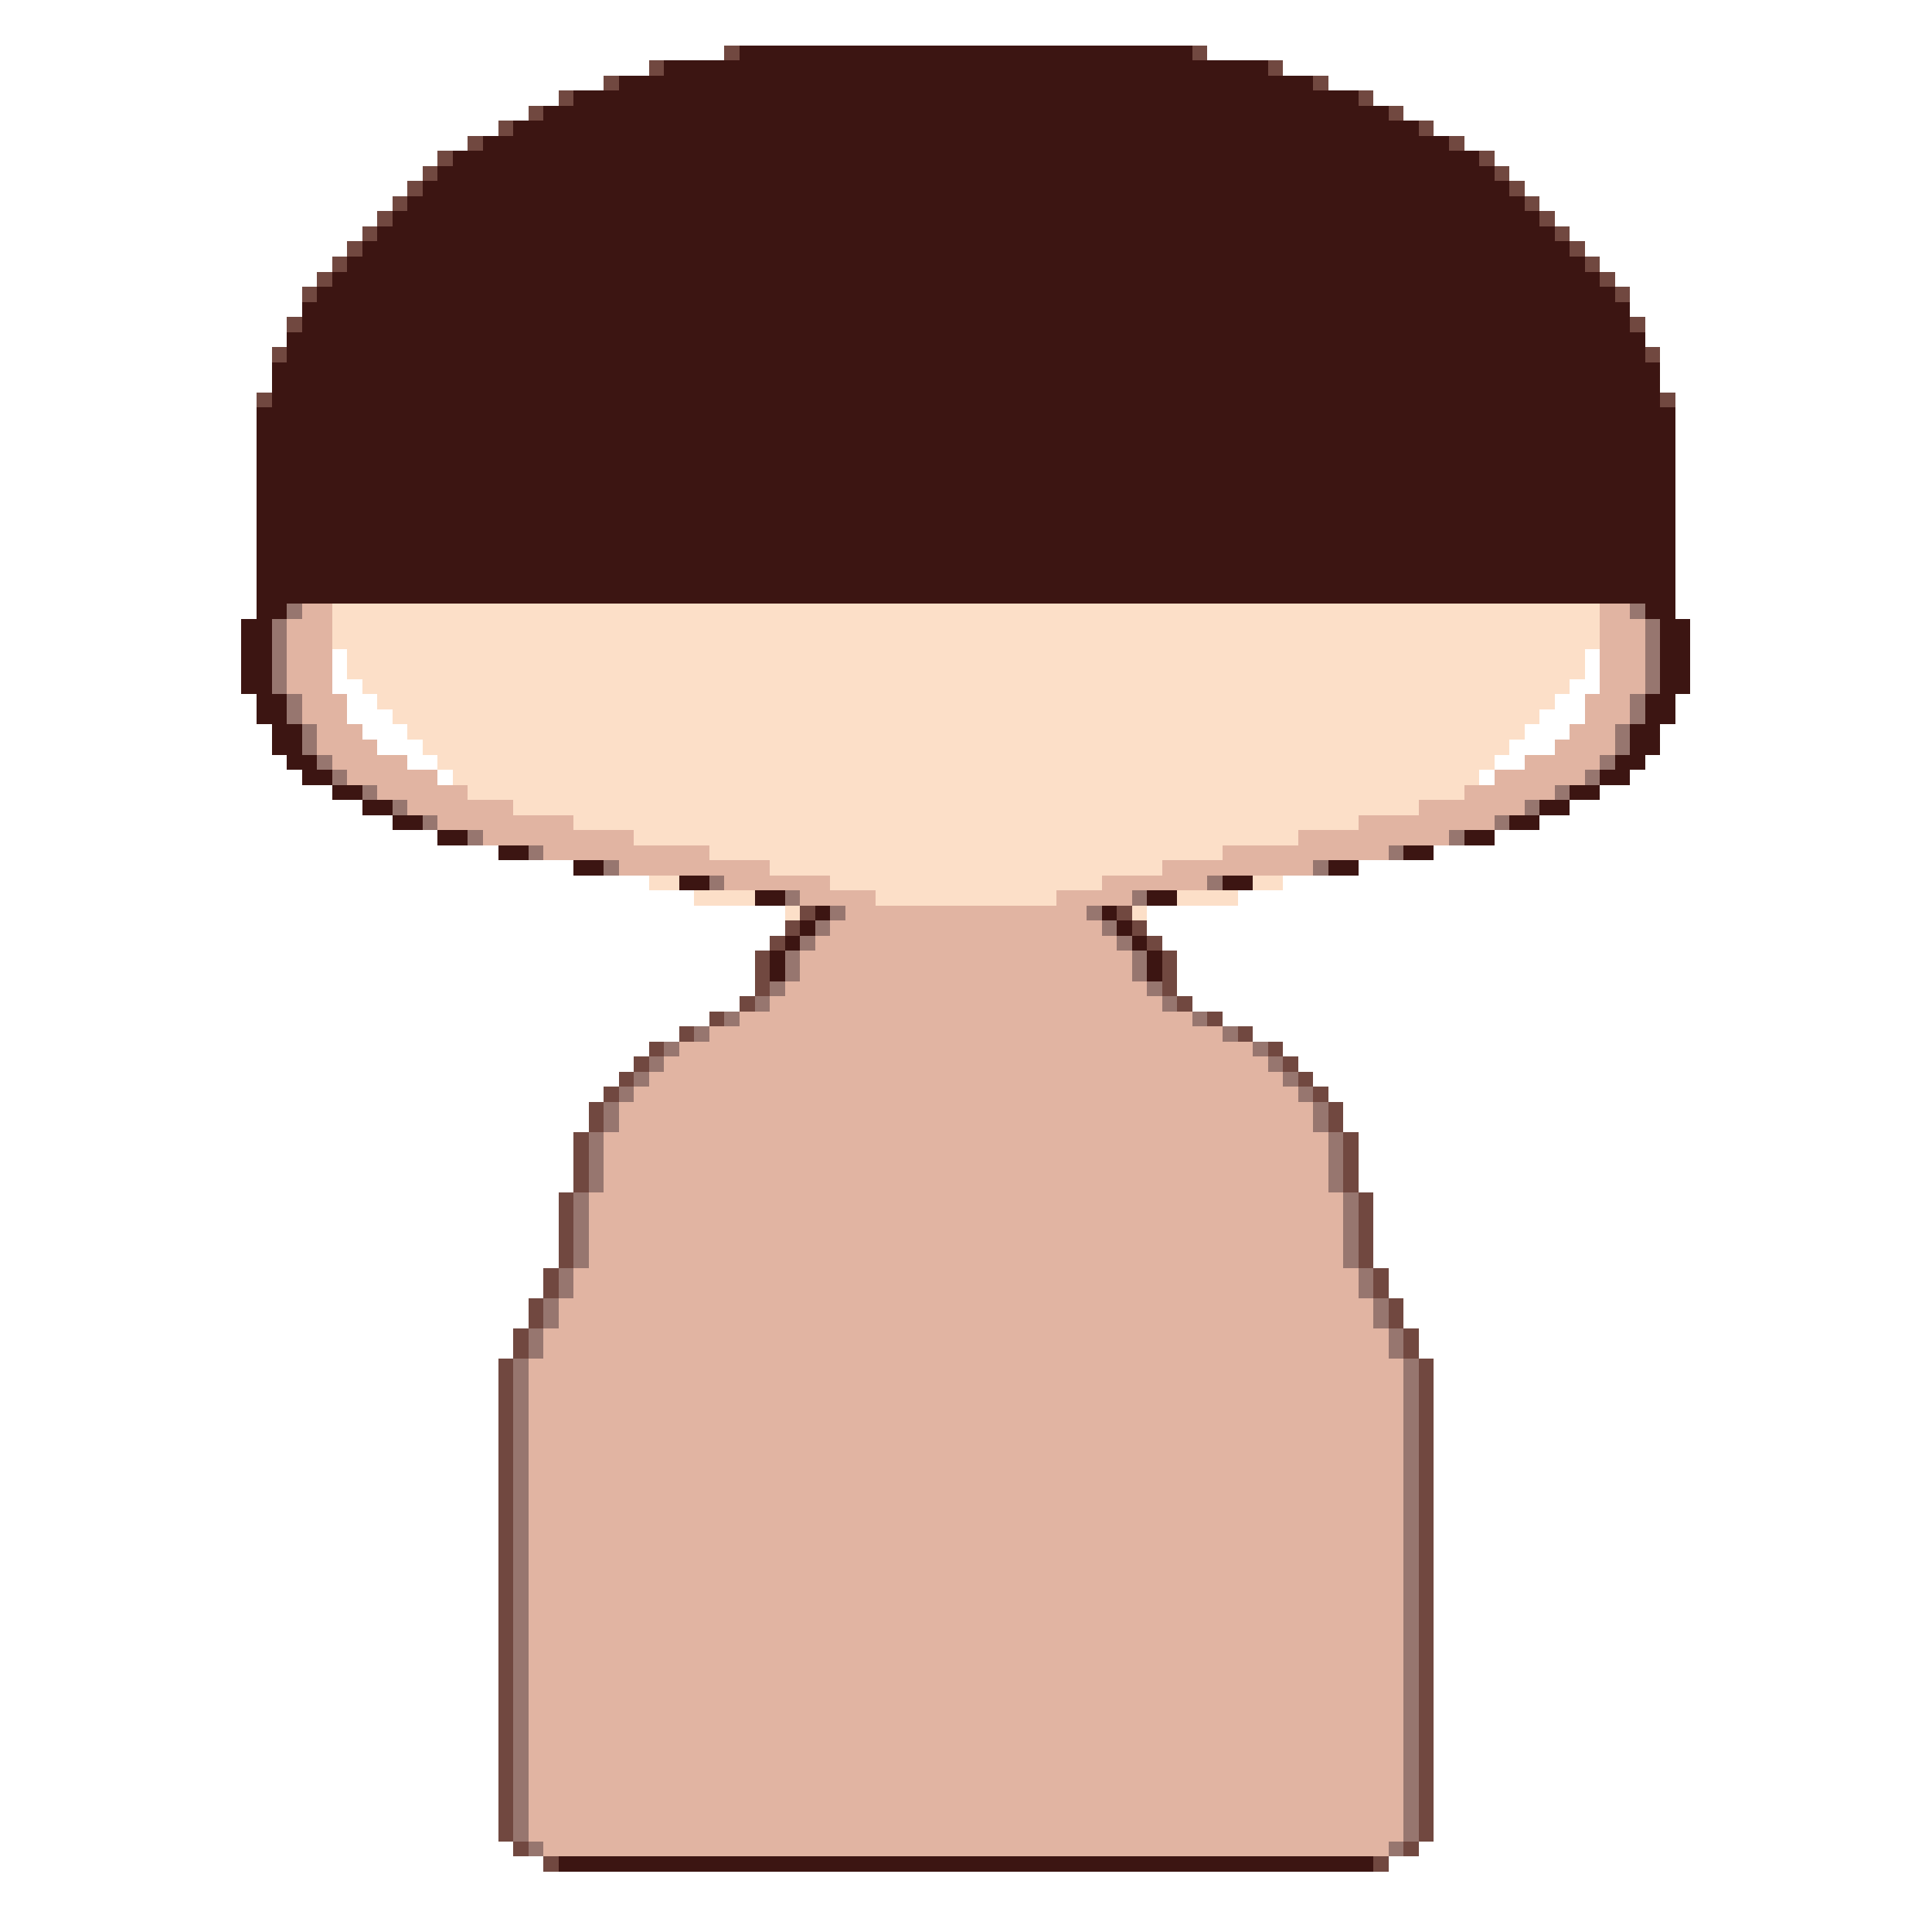
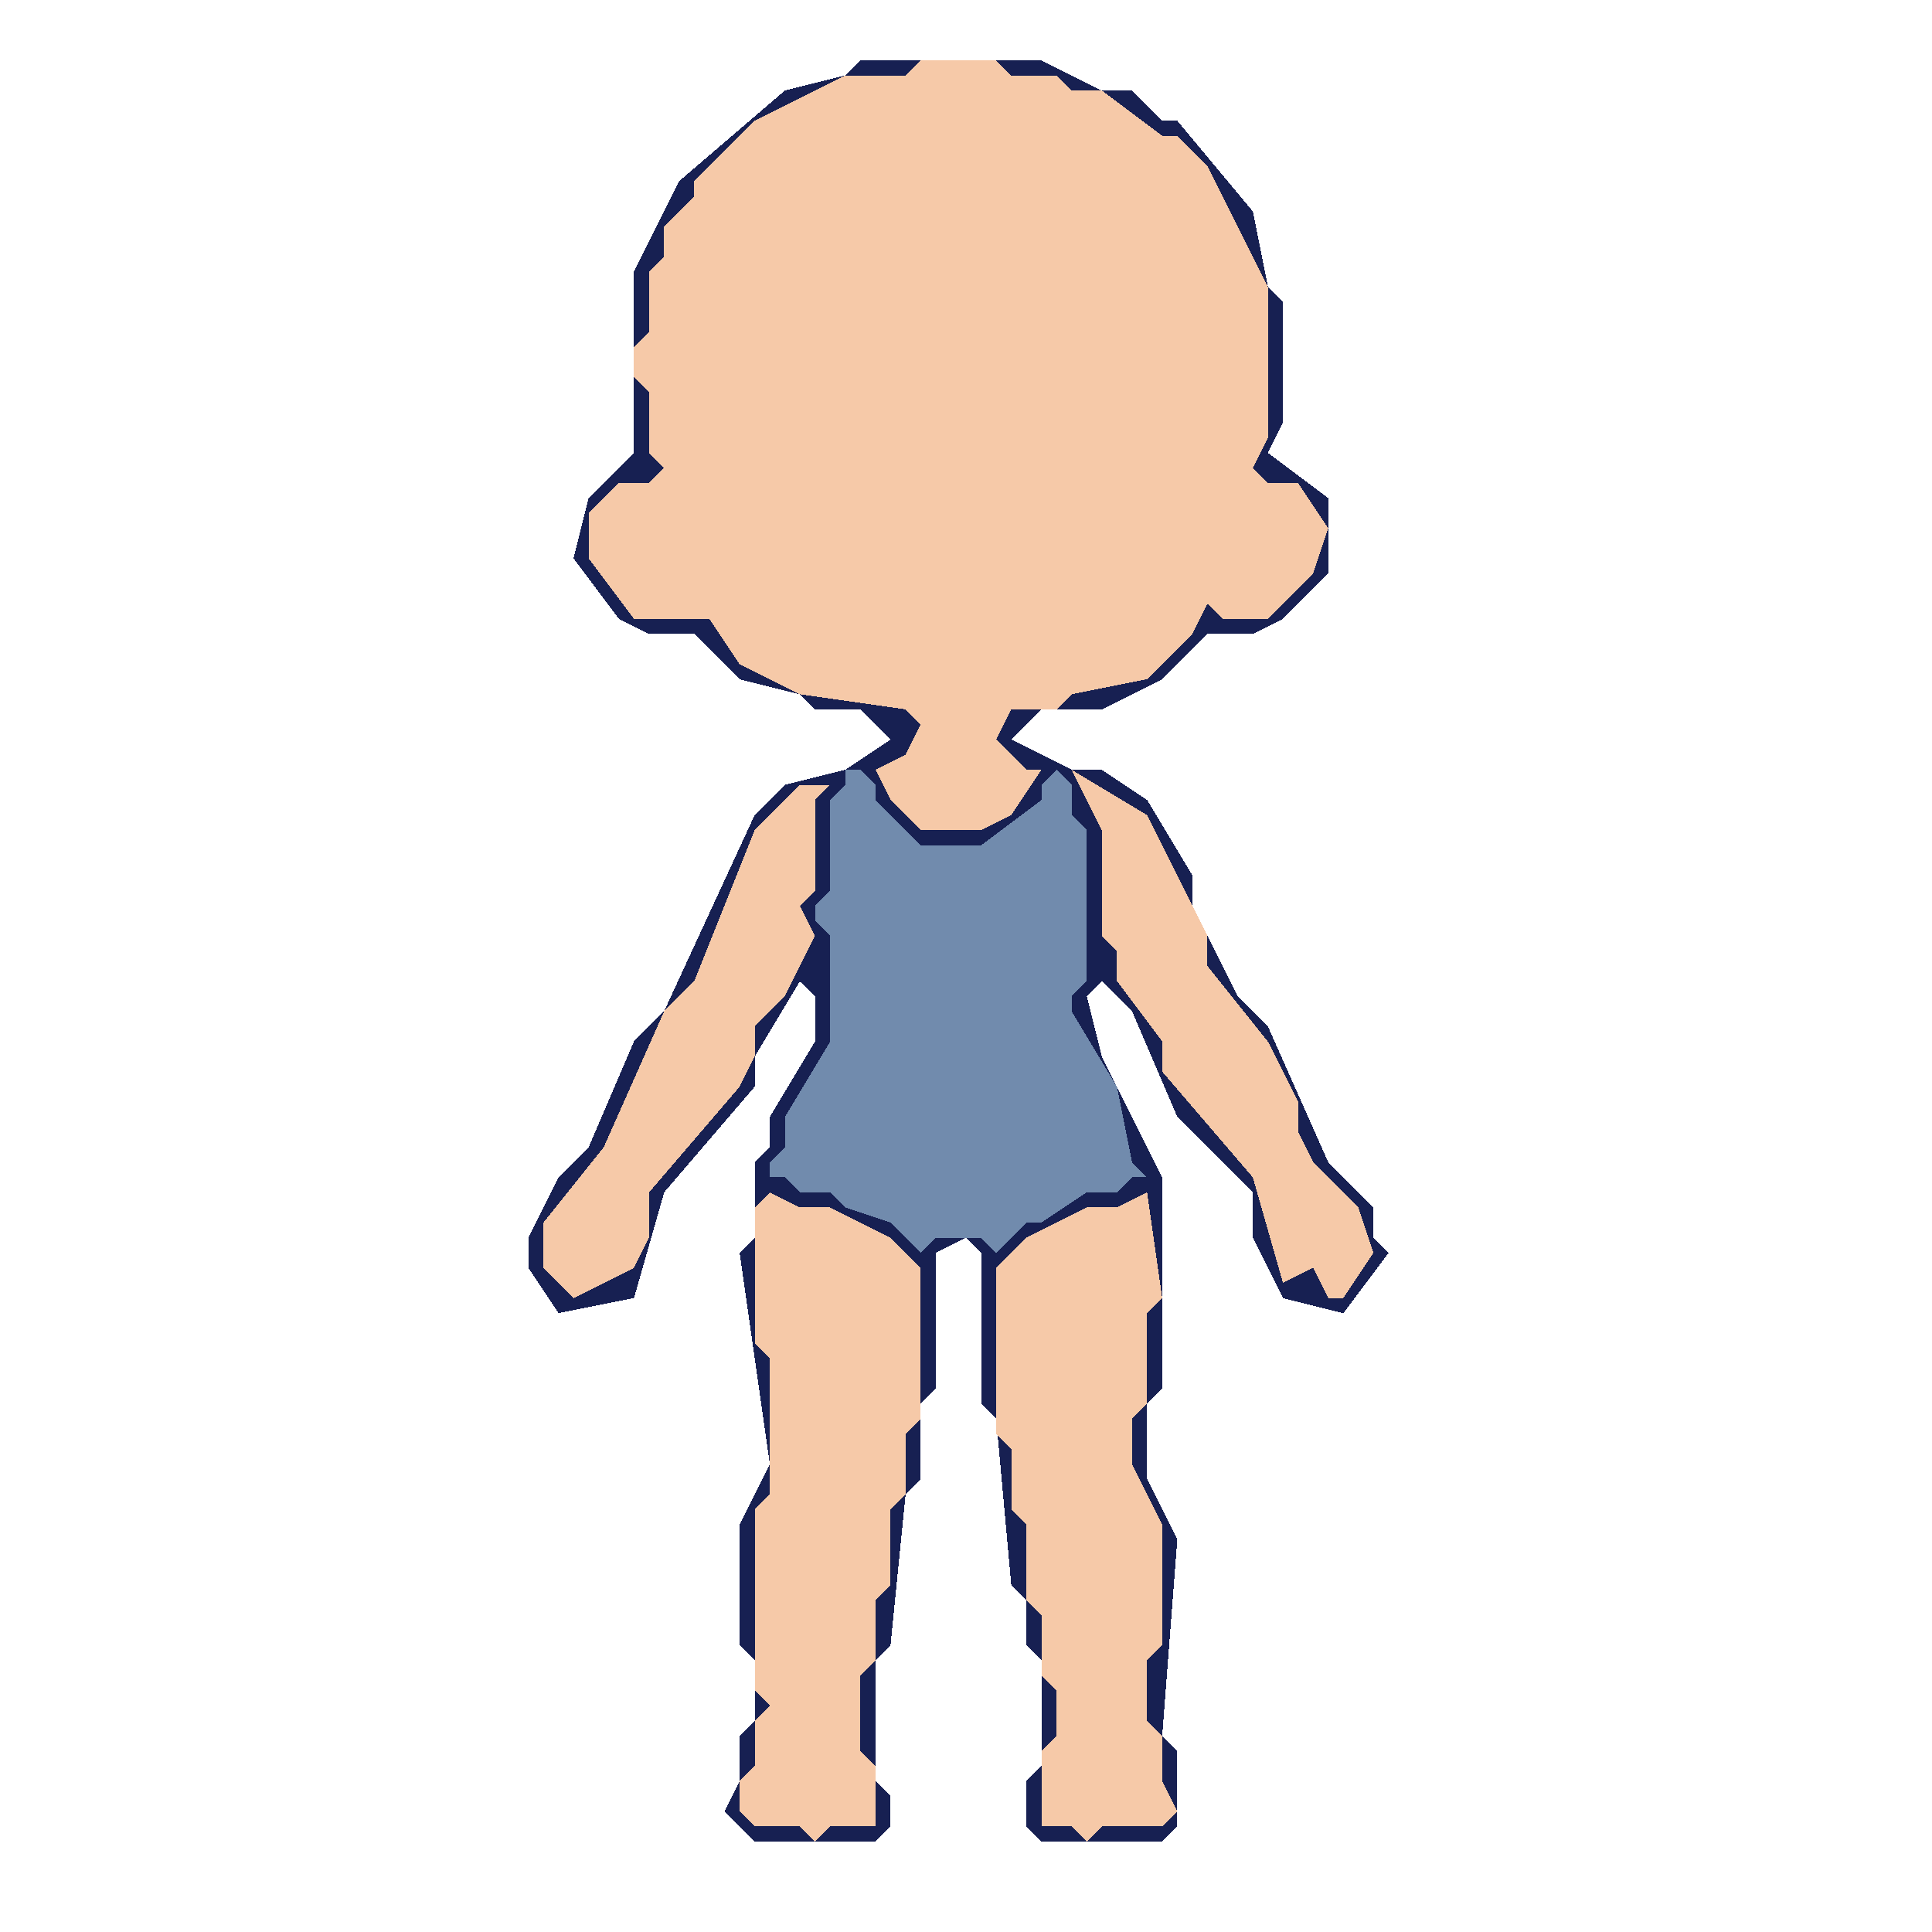
- <svg xmlns="http://www.w3.org/2000/svg" viewBox="0 0 128 128" width="128" height="128" shape-rendering="crispEdges">
-   <path fill="#fcdfc8" d="M51 4h26v1h-26ZM46 5h36v1h-36ZM43 6h42v1h-42ZM40 7h48v1h-48ZM38 8h52v1h-52ZM36 9h56v1h-56ZM34 10h60v1h-60ZM32 11h64v1h-64ZM31 12h66v1h-66ZM30 13h68v1h-68ZM29 14h70v1h-70ZM28 15h72v1h-72ZM27 16h74v1h-74ZM26 17h76v1h-76ZM25 18h78v1h-78ZM24 19h80v1h-80ZM24 20h80v1h-80ZM23 21h82v1h-82ZM23 22h82v1h-82ZM22 23h84v1h-84ZM22 24h84v1h-84ZM22 25h84v1h-84ZM21 26h86v1h-86ZM21 27h86v1h-86ZM21 28h86v1h-86ZM21 29h86v1h-86ZM21 30h86v1h-86ZM21 31h86v1h-86ZM21 32h86v1h-86ZM21 33h86v1h-86ZM21 34h86v1h-86ZM21 35h86v1h-86ZM21 36h86v1h-86ZM21 37h86v1h-86ZM21 38h86v1h-86ZM21 39h86v1h-86ZM22 40h84v1h-84ZM22 41h84v1h-84ZM22 42h84v1h-84ZM23 43h82v1h-82ZM23 44h82v1h-82ZM24 45h80v1h-80ZM25 46h78v1h-78ZM26 47h76v1h-76ZM27 48h74v1h-74ZM28 49h72v1h-72ZM29 50h70v1h-70ZM30 51h68v1h-68ZM31 52h66v1h-66ZM32 53h64v1h-64ZM34 54h60v1h-60ZM36 55h56v1h-56ZM38 56h52v1h-52ZM40 57h48v1h-48ZM43 58h42v1h-42ZM46 59h36v1h-36ZM52 60h24v1h-24ZM53 61h22v1h-22ZM54 62h20v1h-20ZM55 63h18v1h-18ZM55 64h18v1h-18ZM54 65h20v1h-20ZM53 66h22v1h-22ZM51 67h26v1h-26ZM48 68h32v1h-32ZM46 69h36v1h-36ZM45 70h38v1h-38ZM44 71h40v1h-40ZM43 72h42v1h-42ZM43 73h42v1h-42ZM42 74h44v1h-44ZM42 75h44v1h-44ZM42 76h44v1h-44ZM42 77h44v1h-44ZM42 78h44v1h-44ZM41 79h46v1h-46ZM41 80h46v1h-46ZM41 81h46v1h-46ZM41 82h46v1h-46ZM41 83h46v1h-46ZM41 84h46v1h-46ZM40 85h48v1h-48ZM40 86h48v1h-48ZM39 87h50v1h-50ZM39 88h50v1h-50ZM38 89h52v1h-52ZM38 90h52v1h-52ZM37 91h54v1h-54ZM37 92h54v1h-54ZM37 93h54v1h-54ZM37 94h54v1h-54ZM37 95h54v1h-54ZM37 96h54v1h-54ZM37 97h54v1h-54ZM37 98h54v1h-54ZM37 99h54v1h-54ZM37 100h54v1h-54ZM37 101h54v1h-54ZM37 102h54v1h-54ZM37 103h54v1h-54ZM37 104h54v1h-54ZM37 105h54v1h-54ZM37 106h54v1h-54ZM37 107h54v1h-54ZM37 108h54v1h-54ZM37 109h54v1h-54ZM37 110h54v1h-54ZM37 111h54v1h-54ZM37 112h54v1h-54ZM37 113h54v1h-54ZM37 114h54v1h-54ZM37 115h54v1h-54ZM37 116h54v1h-54ZM37 117h54v1h-54ZM37 118h54v1h-54ZM37 119h54v1h-54ZM37 120h54v1h-54ZM37 121h54v1h-54ZM38 122h52v1h-52Z" />
-   <path fill="#714840" d="M48 3h32v1h-32ZM43 4h42v1h-42ZM40 5h48v1h-48ZM37 6h54v1h-54ZM35 7h58v1h-58ZM33 8h62v1h-62ZM31 9h66v1h-66ZM29 10h70v1h-70ZM28 11h72v1h-72ZM27 12h74v1h-74ZM26 13h76v1h-76ZM25 14h78v1h-78ZM24 15h80v1h-80ZM23 16h82v1h-82ZM22 17h84v1h-84ZM21 18h86v1h-86ZM20 19h88v1h-88ZM20 20h88v1h-88ZM19 21h90v1h-90ZM19 22h90v1h-90ZM18 23h92v1h-92ZM18 24h92v1h-92ZM18 25h92v1h-92ZM17 26h94v1h-94ZM17 27h94v1h-94ZM17 28h94v1h-94ZM17 29h94v1h-94ZM17 30h94v1h-94ZM17 31h94v1h-94ZM17 32h94v1h-94ZM17 33h94v1h-94ZM17 34h94v1h-94ZM17 35h94v1h-94ZM17 36h94v1h-94ZM17 37h94v1h-94ZM17 38h94v1h-94ZM17 39h94v1h-94ZM17 40h5v1h-5ZM106 40h5v1h-5ZM16 41h6v1h-6ZM106 41h6v1h-6ZM16 42h6v1h-6ZM106 42h6v1h-6ZM16 43h6v1h-6ZM106 43h6v1h-6ZM16 44h6v1h-6ZM106 44h6v1h-6ZM16 45h6v1h-6ZM106 45h6v1h-6ZM17 46h6v1h-6ZM105 46h6v1h-6ZM17 47h6v1h-6ZM105 47h6v1h-6ZM18 48h6v1h-6ZM104 48h6v1h-6ZM18 49h7v1h-7ZM103 49h7v1h-7ZM19 50h8v1h-8ZM101 50h8v1h-8ZM20 51h9v1h-9ZM99 51h9v1h-9ZM22 52h9v1h-9ZM97 52h9v1h-9ZM24 53h10v1h-10ZM94 53h10v1h-10ZM26 54h12v1h-12ZM90 54h12v1h-12ZM29 55h13v1h-13ZM86 55h13v1h-13ZM33 56h14v1h-14ZM81 56h14v1h-14ZM38 57h13v1h-13ZM77 57h13v1h-13ZM45 58h10v1h-10ZM73 58h10v1h-10ZM50 59h8v1h-8ZM70 59h8v1h-8ZM53 60h22v1h-22ZM52 61h24v1h-24ZM51 62h26v1h-26ZM50 63h28v1h-28ZM50 64h28v1h-28ZM50 65h28v1h-28ZM49 66h30v1h-30ZM47 67h34v1h-34ZM45 68h38v1h-38ZM43 69h42v1h-42ZM42 70h44v1h-44ZM41 71h46v1h-46ZM40 72h48v1h-48ZM39 73h50v1h-50ZM39 74h50v1h-50ZM38 75h52v1h-52ZM38 76h52v1h-52ZM38 77h52v1h-52ZM38 78h52v1h-52ZM37 79h54v1h-54ZM37 80h54v1h-54ZM37 81h54v1h-54ZM37 82h54v1h-54ZM37 83h54v1h-54ZM36 84h56v1h-56ZM36 85h56v1h-56ZM35 86h58v1h-58ZM35 87h58v1h-58ZM34 88h60v1h-60ZM34 89h60v1h-60ZM33 90h62v1h-62ZM33 91h62v1h-62ZM33 92h62v1h-62ZM33 93h62v1h-62ZM33 94h62v1h-62ZM33 95h62v1h-62ZM33 96h62v1h-62ZM33 97h62v1h-62ZM33 98h62v1h-62ZM33 99h62v1h-62ZM33 100h62v1h-62ZM33 101h62v1h-62ZM33 102h62v1h-62ZM33 103h62v1h-62ZM33 104h62v1h-62ZM33 105h62v1h-62ZM33 106h62v1h-62ZM33 107h62v1h-62ZM33 108h62v1h-62ZM33 109h62v1h-62ZM33 110h62v1h-62ZM33 111h62v1h-62ZM33 112h62v1h-62ZM33 113h62v1h-62ZM33 114h62v1h-62ZM33 115h62v1h-62ZM33 116h62v1h-62ZM33 117h62v1h-62ZM33 118h62v1h-62ZM33 119h62v1h-62ZM33 120h62v1h-62ZM33 121h62v1h-62ZM34 122h60v1h-60ZM36 123h56v1h-56Z" />
-   <path fill="#9baecb" d="M57 68h14v1h-14ZM54 69h20v1h-20ZM52 70h24v1h-24ZM51 71h26v1h-26ZM50 72h28v1h-28ZM49 73h30v1h-30ZM49 74h30v1h-30ZM48 75h32v1h-32ZM48 76h32v1h-32ZM48 77h32v1h-32ZM48 78h32v1h-32ZM48 79h32v1h-32ZM48 80h32v1h-32ZM48 81h32v1h-32ZM48 82h32v1h-32ZM48 83h32v1h-32ZM48 84h32v1h-32ZM48 85h32v1h-32ZM48 86h32v1h-32ZM48 87h32v1h-32ZM48 88h32v1h-32ZM48 89h32v1h-32ZM48 90h32v1h-32ZM48 91h32v1h-32ZM48 92h32v1h-32ZM48 93h32v1h-32ZM48 94h32v1h-32ZM48 95h32v1h-32ZM48 96h32v1h-32ZM48 97h32v1h-32ZM48 98h32v1h-32ZM48 99h32v1h-32ZM49 100h30v1h-30ZM49 101h30v1h-30ZM50 102h28v1h-28ZM51 103h26v1h-26ZM53 104h22v1h-22ZM57 105h14v1h-14Z" />
-   <path fill="#3c1512" d="M49 3h30v1h-30ZM44 4h40v1h-40ZM41 5h46v1h-46ZM38 6h52v1h-52ZM36 7h56v1h-56ZM34 8h60v1h-60ZM32 9h64v1h-64ZM30 10h68v1h-68ZM29 11h70v1h-70ZM28 12h72v1h-72ZM27 13h74v1h-74ZM26 14h76v1h-76ZM25 15h78v1h-78ZM24 16h80v1h-80ZM23 17h82v1h-82ZM22 18h84v1h-84ZM21 19h86v1h-86ZM20 20h88v1h-88ZM20 21h88v1h-88ZM19 22h90v1h-90ZM19 23h90v1h-90ZM18 24h92v1h-92ZM18 25h92v1h-92ZM18 26h92v1h-92ZM17 27h94v1h-94ZM17 28h94v1h-94ZM17 29h94v1h-94ZM17 30h94v1h-94ZM17 31h94v1h-94ZM17 32h94v1h-94ZM17 33h94v1h-94ZM17 34h94v1h-94ZM17 35h94v1h-94ZM17 36h94v1h-94ZM17 37h94v1h-94ZM17 38h94v1h-94ZM17 39h94v1h-94ZM17 40h4v1h-4ZM107 40h4v1h-4ZM16 41h5v1h-5ZM107 41h5v1h-5ZM16 42h5v1h-5ZM107 42h5v1h-5ZM16 43h5v1h-5ZM107 43h5v1h-5ZM16 44h5v1h-5ZM107 44h5v1h-5ZM16 45h5v1h-5ZM107 45h5v1h-5ZM17 46h5v1h-5ZM106 46h5v1h-5ZM17 47h5v1h-5ZM106 47h5v1h-5ZM18 48h5v1h-5ZM105 48h5v1h-5ZM18 49h6v1h-6ZM104 49h6v1h-6ZM19 50h7v1h-7ZM102 50h7v1h-7ZM20 51h8v1h-8ZM100 51h8v1h-8ZM22 52h8v1h-8ZM98 52h8v1h-8ZM24 53h9v1h-9ZM95 53h9v1h-9ZM26 54h11v1h-11ZM91 54h11v1h-11ZM29 55h12v1h-12ZM87 55h12v1h-12ZM33 56h13v1h-13ZM82 56h13v1h-13ZM38 57h12v1h-12ZM78 57h12v1h-12ZM45 58h9v1h-9ZM74 58h9v1h-9ZM50 59h7v1h-7ZM71 59h7v1h-7ZM54 60h20v1h-20ZM53 61h22v1h-22ZM52 62h24v1h-24ZM51 63h26v1h-26ZM51 64h26v1h-26ZM51 65h26v1h-26ZM50 66h28v1h-28ZM48 67h32v1h-32ZM46 68h36v1h-36ZM44 69h40v1h-40ZM43 70h42v1h-42ZM42 71h44v1h-44ZM41 72h46v1h-46ZM40 73h48v1h-48ZM40 74h48v1h-48ZM39 75h50v1h-50ZM39 76h50v1h-50ZM39 77h50v1h-50ZM39 78h50v1h-50ZM38 79h52v1h-52ZM38 80h52v1h-52ZM38 81h52v1h-52ZM38 82h52v1h-52ZM38 83h52v1h-52ZM37 84h54v1h-54ZM37 85h54v1h-54ZM36 86h56v1h-56ZM36 87h56v1h-56ZM35 88h58v1h-58ZM35 89h58v1h-58ZM34 90h60v1h-60ZM34 91h60v1h-60ZM34 92h60v1h-60ZM34 93h60v1h-60ZM34 94h60v1h-60ZM34 95h60v1h-60ZM34 96h60v1h-60ZM34 97h60v1h-60ZM34 98h60v1h-60ZM34 99h60v1h-60ZM34 100h60v1h-60ZM34 101h60v1h-60ZM34 102h60v1h-60ZM34 103h60v1h-60ZM34 104h60v1h-60ZM34 105h60v1h-60ZM34 106h60v1h-60ZM34 107h60v1h-60ZM34 108h60v1h-60ZM34 109h60v1h-60ZM34 110h60v1h-60ZM34 111h60v1h-60ZM34 112h60v1h-60ZM34 113h60v1h-60ZM34 114h60v1h-60ZM34 115h60v1h-60ZM34 116h60v1h-60ZM34 117h60v1h-60ZM34 118h60v1h-60ZM34 119h60v1h-60ZM34 120h60v1h-60ZM34 121h60v1h-60ZM35 122h58v1h-58ZM37 123h54v1h-54Z" />
-   <path fill="#e1b4a2" d="M20 40h2v1h-2ZM106 40h2v1h-2ZM19 41h3v1h-3ZM106 41h3v1h-3ZM19 42h3v1h-3ZM106 42h3v1h-3ZM19 43h3v1h-3ZM106 43h3v1h-3ZM19 44h3v1h-3ZM106 44h3v1h-3ZM19 45h3v1h-3ZM106 45h3v1h-3ZM20 46h3v1h-3ZM105 46h3v1h-3ZM20 47h3v1h-3ZM105 47h3v1h-3ZM21 48h3v1h-3ZM104 48h3v1h-3ZM21 49h4v1h-4ZM103 49h4v1h-4ZM22 50h5v1h-5ZM101 50h5v1h-5ZM23 51h6v1h-6ZM99 51h6v1h-6ZM25 52h6v1h-6ZM97 52h6v1h-6ZM27 53h7v1h-7ZM94 53h7v1h-7ZM29 54h9v1h-9ZM90 54h9v1h-9ZM32 55h10v1h-10ZM86 55h10v1h-10ZM36 56h11v1h-11ZM81 56h11v1h-11ZM41 57h10v1h-10ZM77 57h10v1h-10ZM48 58h7v1h-7ZM73 58h7v1h-7ZM53 59h5v1h-5ZM70 59h5v1h-5ZM56 60h16v1h-16ZM55 61h18v1h-18ZM54 62h20v1h-20ZM53 63h22v1h-22ZM53 64h22v1h-22ZM52 65h24v1h-24ZM51 66h26v1h-26ZM49 67h30v1h-30ZM47 68h34v1h-34ZM45 69h38v1h-38ZM44 70h40v1h-40ZM43 71h42v1h-42ZM42 72h44v1h-44ZM41 73h46v1h-46ZM41 74h46v1h-46ZM40 75h48v1h-48ZM40 76h48v1h-48ZM40 77h48v1h-48ZM40 78h48v1h-48ZM39 79h50v1h-50ZM39 80h50v1h-50ZM39 81h50v1h-50ZM39 82h50v1h-50ZM39 83h50v1h-50ZM38 84h52v1h-52ZM38 85h52v1h-52ZM37 86h54v1h-54ZM37 87h54v1h-54ZM36 88h56v1h-56ZM36 89h56v1h-56ZM35 90h58v1h-58ZM35 91h58v1h-58ZM35 92h58v1h-58ZM35 93h58v1h-58ZM35 94h58v1h-58ZM35 95h58v1h-58ZM35 96h58v1h-58ZM35 97h58v1h-58ZM35 98h58v1h-58ZM35 99h58v1h-58ZM35 100h58v1h-58ZM35 101h58v1h-58ZM35 102h58v1h-58ZM35 103h58v1h-58ZM35 104h58v1h-58ZM35 105h58v1h-58ZM35 106h58v1h-58ZM35 107h58v1h-58ZM35 108h58v1h-58ZM35 109h58v1h-58ZM35 110h58v1h-58ZM35 111h58v1h-58ZM35 112h58v1h-58ZM35 113h58v1h-58ZM35 114h58v1h-58ZM35 115h58v1h-58ZM35 116h58v1h-58ZM35 117h58v1h-58ZM35 118h58v1h-58ZM35 119h58v1h-58ZM35 120h58v1h-58ZM35 121h58v1h-58ZM36 122h56v1h-56Z" />
-   <path fill="#97766f" d="M19 40h1v1h-1ZM108 40h1v1h-1ZM18 41h1v1h-1ZM109 41h1v1h-1ZM18 42h1v1h-1ZM109 42h1v1h-1ZM18 43h1v1h-1ZM109 43h1v1h-1ZM18 44h1v1h-1ZM109 44h1v1h-1ZM18 45h1v1h-1ZM109 45h1v1h-1ZM19 46h1v1h-1ZM108 46h1v1h-1ZM19 47h1v1h-1ZM108 47h1v1h-1ZM20 48h1v1h-1ZM107 48h1v1h-1ZM20 49h1v1h-1ZM107 49h1v1h-1ZM21 50h1v1h-1ZM106 50h1v1h-1ZM22 51h1v1h-1ZM105 51h1v1h-1ZM24 52h1v1h-1ZM103 52h1v1h-1ZM26 53h1v1h-1ZM101 53h1v1h-1ZM28 54h1v1h-1ZM99 54h1v1h-1ZM31 55h1v1h-1ZM96 55h1v1h-1ZM35 56h1v1h-1ZM92 56h1v1h-1ZM40 57h1v1h-1ZM87 57h1v1h-1ZM47 58h1v1h-1ZM80 58h1v1h-1ZM52 59h1v1h-1ZM75 59h1v1h-1ZM55 60h1v1h-1ZM72 60h1v1h-1ZM54 61h1v1h-1ZM73 61h1v1h-1ZM53 62h1v1h-1ZM74 62h1v1h-1ZM52 63h1v1h-1ZM75 63h1v1h-1ZM52 64h1v1h-1ZM75 64h1v1h-1ZM51 65h1v1h-1ZM76 65h1v1h-1ZM50 66h1v1h-1ZM77 66h1v1h-1ZM48 67h1v1h-1ZM79 67h1v1h-1ZM46 68h1v1h-1ZM81 68h1v1h-1ZM44 69h1v1h-1ZM83 69h1v1h-1ZM43 70h1v1h-1ZM84 70h1v1h-1ZM42 71h1v1h-1ZM85 71h1v1h-1ZM41 72h1v1h-1ZM86 72h1v1h-1ZM40 73h1v1h-1ZM87 73h1v1h-1ZM40 74h1v1h-1ZM87 74h1v1h-1ZM39 75h1v1h-1ZM88 75h1v1h-1ZM39 76h1v1h-1ZM88 76h1v1h-1ZM39 77h1v1h-1ZM88 77h1v1h-1ZM39 78h1v1h-1ZM88 78h1v1h-1ZM38 79h1v1h-1ZM89 79h1v1h-1ZM38 80h1v1h-1ZM89 80h1v1h-1ZM38 81h1v1h-1ZM89 81h1v1h-1ZM38 82h1v1h-1ZM89 82h1v1h-1ZM38 83h1v1h-1ZM89 83h1v1h-1ZM37 84h1v1h-1ZM90 84h1v1h-1ZM37 85h1v1h-1ZM90 85h1v1h-1ZM36 86h1v1h-1ZM91 86h1v1h-1ZM36 87h1v1h-1ZM91 87h1v1h-1ZM35 88h1v1h-1ZM92 88h1v1h-1ZM35 89h1v1h-1ZM92 89h1v1h-1ZM34 90h1v1h-1ZM93 90h1v1h-1ZM34 91h1v1h-1ZM93 91h1v1h-1ZM34 92h1v1h-1ZM93 92h1v1h-1ZM34 93h1v1h-1ZM93 93h1v1h-1ZM34 94h1v1h-1ZM93 94h1v1h-1ZM34 95h1v1h-1ZM93 95h1v1h-1ZM34 96h1v1h-1ZM93 96h1v1h-1ZM34 97h1v1h-1ZM93 97h1v1h-1ZM34 98h1v1h-1ZM93 98h1v1h-1ZM34 99h1v1h-1ZM93 99h1v1h-1ZM34 100h1v1h-1ZM93 100h1v1h-1ZM34 101h1v1h-1ZM93 101h1v1h-1ZM34 102h1v1h-1ZM93 102h1v1h-1ZM34 103h1v1h-1ZM93 103h1v1h-1ZM34 104h1v1h-1ZM93 104h1v1h-1ZM34 105h1v1h-1ZM93 105h1v1h-1ZM34 106h1v1h-1ZM93 106h1v1h-1ZM34 107h1v1h-1ZM93 107h1v1h-1ZM34 108h1v1h-1ZM93 108h1v1h-1ZM34 109h1v1h-1ZM93 109h1v1h-1ZM34 110h1v1h-1ZM93 110h1v1h-1ZM34 111h1v1h-1ZM93 111h1v1h-1ZM34 112h1v1h-1ZM93 112h1v1h-1ZM34 113h1v1h-1ZM93 113h1v1h-1ZM34 114h1v1h-1ZM93 114h1v1h-1ZM34 115h1v1h-1ZM93 115h1v1h-1ZM34 116h1v1h-1ZM93 116h1v1h-1ZM34 117h1v1h-1ZM93 117h1v1h-1ZM34 118h1v1h-1ZM93 118h1v1h-1ZM34 119h1v1h-1ZM93 119h1v1h-1ZM34 120h1v1h-1ZM93 120h1v1h-1ZM34 121h1v1h-1ZM93 121h1v1h-1ZM35 122h1v1h-1ZM92 122h1v1h-1Z" />
+ <svg xmlns="http://www.w3.org/2000/svg" viewBox="0 0 128 128" shape-rendering="crispEdges">
+   <path fill="#172052" d="M57 4L56 5L52 6L45 12L42 18L42 30L39 33L38 37L41 41L43 42L46 42L49 45L53 46L54 47L57 47L59 49L56 51L52 52L50 54L44 67L42 69L39 76L37 78L35 82L35 84L37 87L42 86L44 79L50 72L50 70L53 65L54 66L54 69L51 74L51 76L50 77L50 82L49 83L51 97L49 101L49 109L50 110L50 114L49 115L49 118L48 120L50 122L58 122L59 121L59 119L58 118L58 110L59 109L60 99L61 98L61 93L62 92L62 83L64 82L65 83L65 93L66 94L67 105L68 106L68 109L69 110L69 117L68 118L68 121L69 122L77 122L78 121L78 116L77 115L78 102L76 98L76 93L77 92L77 78L73 70L72 66L73 65L75 67L78 74L83 79L83 82L85 86L89 87L92 83L91 82L91 80L88 77L84 68L82 66L79 60L79 58L76 53L73 51L71 51L67 49L69 47L73 47L77 45L80 42L83 42L85 41L88 38L88 33L84 30L85 28L85 20L84 19L83 14L78 8L77 8L75 6L73 6L69 4Z" />
+   <path fill="#f6c9a8" d="M76 79L74 80L72 80L68 82L66 84L66 95L67 96L67 100L68 101L68 106L69 107L69 111L70 112L70 115L69 116L69 121L71 121L72 122L73 121L77 121L78 120L77 118L77 115L76 114L76 110L77 109L77 101L75 97L75 94L76 93L76 87L77 86ZM51 79L50 80L50 89L51 90L51 99L50 100L50 112L51 113L50 114L50 117L49 118L49 120L50 121L53 121L54 122L55 121L58 121L58 117L57 116L57 111L58 110L58 106L59 105L59 100L60 99L60 95L61 94L61 84L59 82L55 80L53 80ZM55 52L53 52L50 55L46 65L44 67L40 76L36 81L36 84L38 86L42 84L43 82L43 79L49 72L50 70L50 68L52 66L54 62L53 60L54 59L54 53ZM71 51L73 55L73 62L74 63L74 65L77 69L77 71L83 78L85 85L87 84L88 86L89 86L91 83L90 80L87 77L86 75L86 73L84 69L80 64L80 62L76 54ZM61 4L60 5L56 5L50 8L46 12L46 13L44 15L44 17L43 18L43 22L42 23L42 25L43 26L43 30L44 31L43 32L41 32L39 34L39 37L42 41L47 41L49 44L53 46L60 47L61 48L60 50L58 51L59 53L61 55L65 55L67 54L69 51L68 51L66 49L67 47L70 47L71 46L76 45L79 42L80 40L81 41L84 41L87 38L88 35L86 32L84 32L83 31L84 29L84 19L80 11L78 9L77 9L73 6L71 6L70 5L67 5L66 4Z" />
+   <path fill="#718bad" d="M56 51L56 52L55 53L55 59L54 60L54 61L55 62L55 69L52 74L52 76L51 77L51 78L52 78L53 79L55 79L56 80L59 81L61 83L62 82L65 82L66 83L68 81L69 81L72 79L74 79L75 78L76 78L75 77L74 72L71 67L71 66L72 65L72 55L71 54L71 52L70 51L69 52L69 53L65 56L61 56L58 53L58 52L57 51Z" />
</svg>
